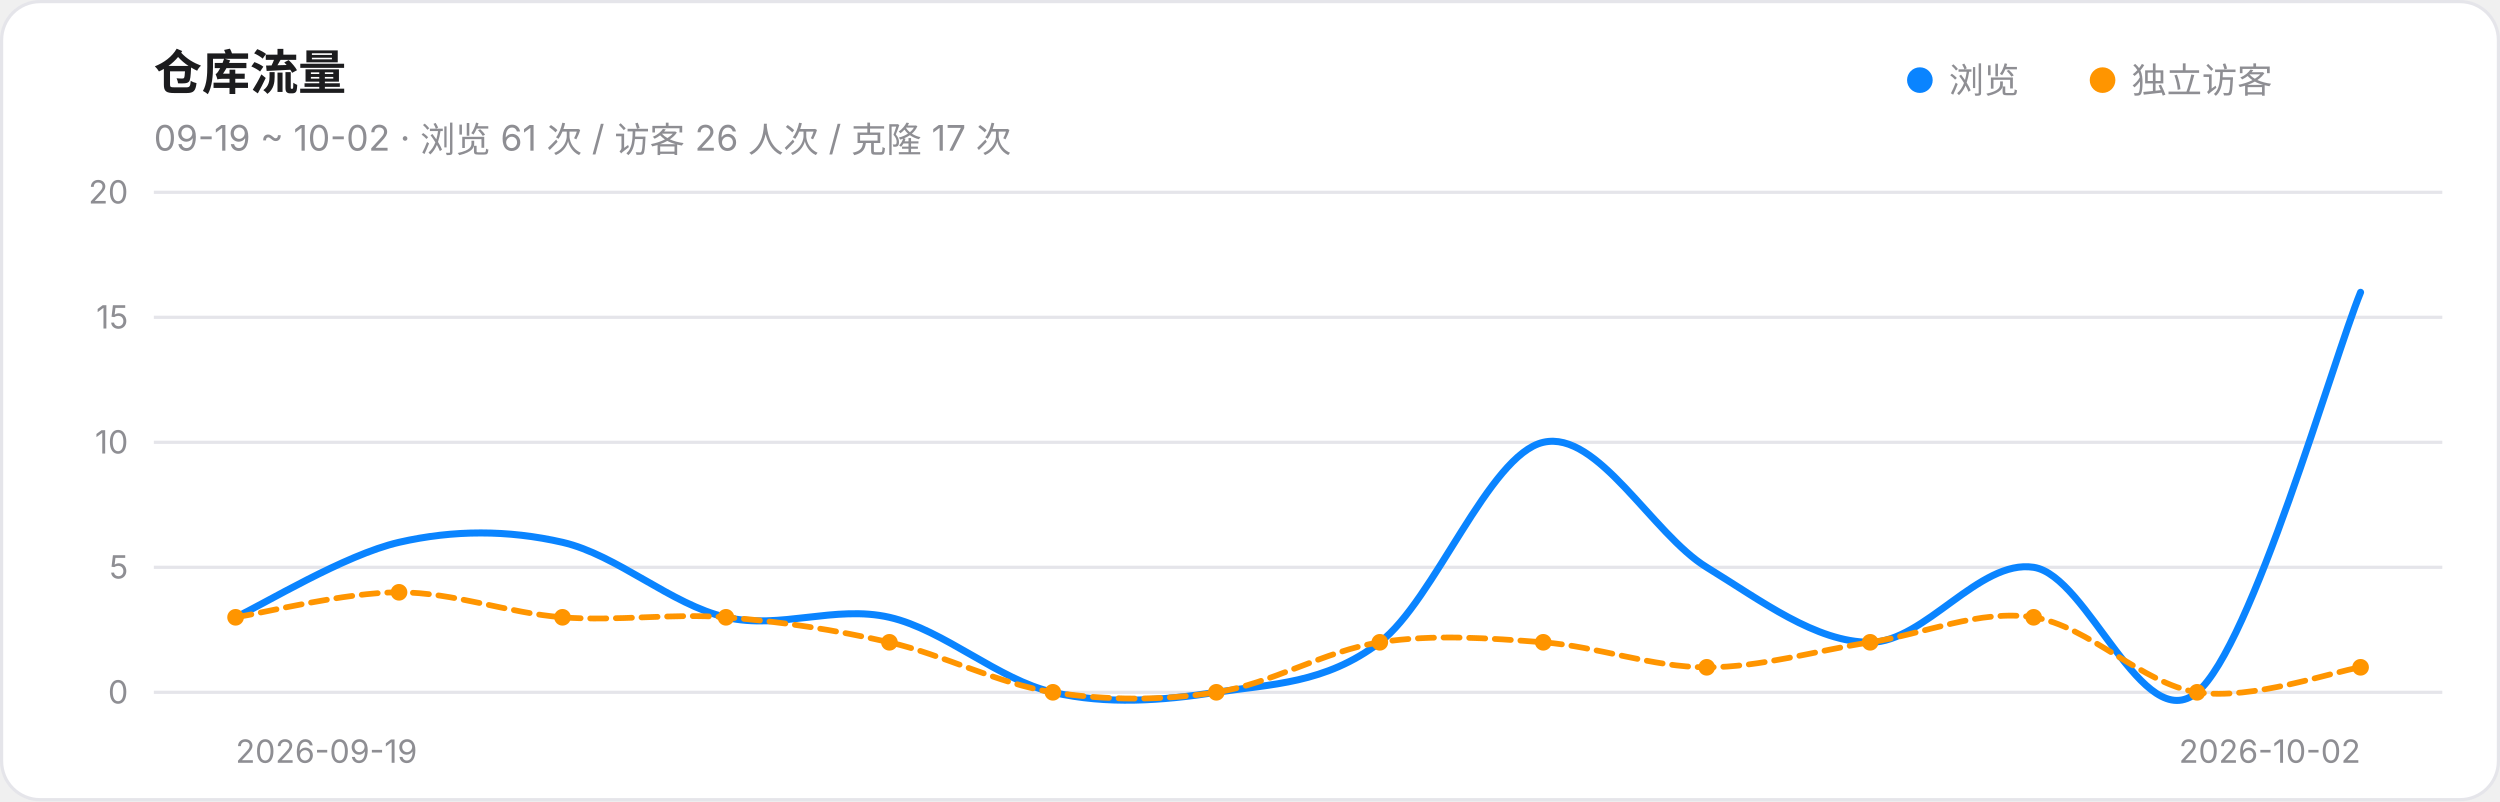
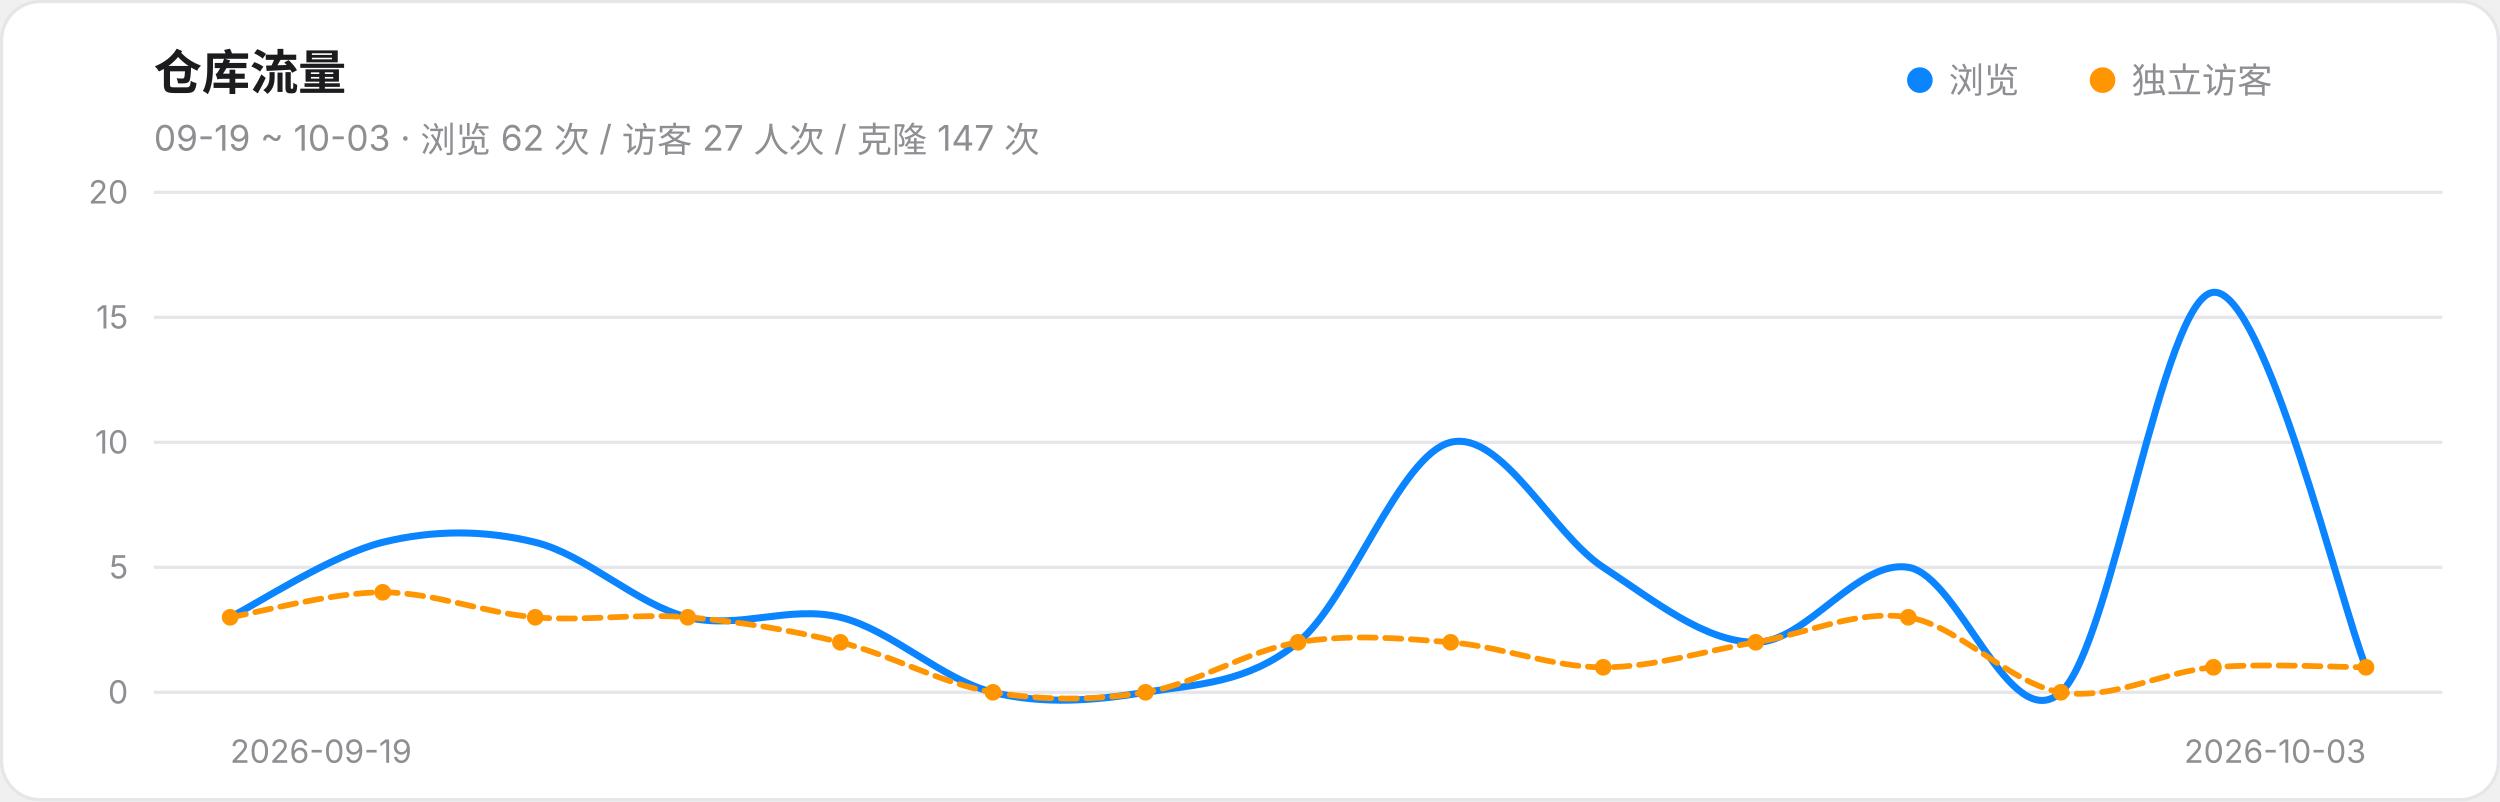
<svg xmlns="http://www.w3.org/2000/svg" width="780" height="250" viewBox="0 0 780 250" role="img" aria-label="仓库流量趋势">
  <style>@media (prefers-color-scheme:dark){.card{fill:#161618;stroke:#303034}.ink{fill:#F2F2F7}.muted{fill:#98989F}.grid{stroke:#303034}}</style>
  <rect class="card" x="0.5" y="0.5" width="779" height="249" rx="12" fill="#FFFFFF" stroke="#E5E5EA" />
  <text class="ink" x="48" y="28" font-size="15" font-weight="600" font-family="-apple-system,Segoe UI,PingFang SC,Microsoft YaHei,sans-serif" fill="#1C1C1E">仓库流量</text>
-   <text class="muted" x="48" y="47" font-size="11" font-family="-apple-system,Segoe UI,PingFang SC,Microsoft YaHei,sans-serif" fill="#8E8E93">09-19 ~ 10-02 · 浏览 61 次 / 访客 26 人次 / 克隆 17 次</text>
+   <text class="muted" x="48" y="47" font-size="11" font-family="-apple-system,Segoe UI,PingFang SC,Microsoft YaHei,sans-serif" fill="#8E8E93">09-19 ~ 10-03 · 浏览 62 次 / 访客 27 人次 / 克隆 147 次</text>
  <circle cx="599" cy="25" r="4" fill="#0A84FF" />
  <text class="muted" x="608" y="29" font-size="11" font-family="-apple-system,Segoe UI,PingFang SC,Microsoft YaHei,sans-serif" fill="#8E8E93">浏览</text>
  <circle cx="656" cy="25" r="4" fill="#FF9500" />
  <text class="muted" x="665" y="29" font-size="11" font-family="-apple-system,Segoe UI,PingFang SC,Microsoft YaHei,sans-serif" fill="#8E8E93">独立访客</text>
  <line class="grid" x1="48" y1="216.0" x2="762" y2="216.0" stroke="#E5E5EA" stroke-width="1" />
  <text class="muted" x="40" y="219.5" font-size="10" text-anchor="end" font-family="-apple-system,Segoe UI,PingFang SC,Microsoft YaHei,sans-serif" fill="#8E8E93">0</text>
  <line class="grid" x1="48" y1="177.0" x2="762" y2="177.0" stroke="#E5E5EA" stroke-width="1" />
  <text class="muted" x="40" y="180.5" font-size="10" text-anchor="end" font-family="-apple-system,Segoe UI,PingFang SC,Microsoft YaHei,sans-serif" fill="#8E8E93">5</text>
  <line class="grid" x1="48" y1="138.0" x2="762" y2="138.0" stroke="#E5E5EA" stroke-width="1" />
  <text class="muted" x="40" y="141.5" font-size="10" text-anchor="end" font-family="-apple-system,Segoe UI,PingFang SC,Microsoft YaHei,sans-serif" fill="#8E8E93">10</text>
  <line class="grid" x1="48" y1="99.0" x2="762" y2="99.0" stroke="#E5E5EA" stroke-width="1" />
  <text class="muted" x="40" y="102.5" font-size="10" text-anchor="end" font-family="-apple-system,Segoe UI,PingFang SC,Microsoft YaHei,sans-serif" fill="#8E8E93">15</text>
  <line class="grid" x1="48" y1="60.0" x2="762" y2="60.0" stroke="#E5E5EA" stroke-width="1" />
  <text class="muted" x="40" y="63.5" font-size="10" text-anchor="end" font-family="-apple-system,Segoe UI,PingFang SC,Microsoft YaHei,sans-serif" fill="#8E8E93">20</text>
-   <path d="M 73.5,192.6 C 82.0,188.7 107.5,173.1 124.5,169.2 C 141.5,165.3 158.5,165.3 175.5,169.2 C 192.5,173.1 209.5,188.7 226.5,192.6 C 243.5,196.5 260.5,188.7 277.5,192.6 C 294.5,196.5 311.5,212.1 328.5,216.0 C 345.5,219.9 362.5,218.6 379.5,216.0 C 396.5,213.4 413.5,213.4 430.5,200.4 C 447.5,187.4 464.5,141.9 481.5,138.0 C 498.5,134.1 515.5,166.6 532.5,177.0 C 549.5,187.4 566.5,200.4 583.5,200.4 C 600.5,200.4 617.5,174.4 634.5,177.0 C 651.5,179.6 668.5,230.3 685.5,216.0 C 702.5,201.7 728.0,112.0 736.5,91.2" fill="none" stroke="#0A84FF" stroke-width="2.2" stroke-linecap="round" />
-   <path d="M 73.5,192.6 C 82.0,191.3 107.5,184.8 124.5,184.8 C 141.5,184.8 158.5,191.3 175.5,192.6 C 192.5,193.9 209.5,191.3 226.5,192.6 C 243.5,193.9 260.5,196.5 277.5,200.4 C 294.5,204.3 311.5,213.4 328.5,216.0 C 345.5,218.6 362.5,218.6 379.5,216.0 C 396.5,213.4 413.5,203.0 430.5,200.4 C 447.5,197.8 464.5,199.1 481.5,200.4 C 498.5,201.7 515.5,208.2 532.5,208.2 C 549.5,208.2 566.5,203.0 583.5,200.4 C 600.5,197.8 617.5,190.0 634.5,192.6 C 651.5,195.2 668.5,213.4 685.5,216.0 C 702.5,218.6 728.0,209.5 736.5,208.2" fill="none" stroke="#FF9500" stroke-width="1.8" stroke-linecap="round" stroke-dasharray="5 3" />
-   <circle cx="73.5" cy="192.6" r="2.6" fill="#FF9500" />
-   <circle cx="124.5" cy="184.8" r="2.6" fill="#FF9500" />
-   <circle cx="175.5" cy="192.6" r="2.6" fill="#FF9500" />
-   <circle cx="226.5" cy="192.6" r="2.6" fill="#FF9500" />
-   <circle cx="277.5" cy="200.4" r="2.6" fill="#FF9500" />
-   <circle cx="328.5" cy="216.0" r="2.6" fill="#FF9500" />
-   <circle cx="379.5" cy="216.0" r="2.6" fill="#FF9500" />
-   <circle cx="430.5" cy="200.4" r="2.6" fill="#FF9500" />
-   <circle cx="481.5" cy="200.4" r="2.6" fill="#FF9500" />
-   <circle cx="532.5" cy="208.2" r="2.6" fill="#FF9500" />
-   <circle cx="583.5" cy="200.4" r="2.6" fill="#FF9500" />
-   <circle cx="634.5" cy="192.6" r="2.6" fill="#FF9500" />
-   <circle cx="685.5" cy="216.0" r="2.6" fill="#FF9500" />
-   <circle cx="736.5" cy="208.2" r="2.6" fill="#FF9500" />
-   <text class="muted" x="73.5" y="238" font-size="10" text-anchor="start" font-family="-apple-system,Segoe UI,PingFang SC,Microsoft YaHei,sans-serif" fill="#8E8E93">2026-09-19</text>
-   <text class="muted" x="736.5" y="238" font-size="10" text-anchor="end" font-family="-apple-system,Segoe UI,PingFang SC,Microsoft YaHei,sans-serif" fill="#8E8E93">2026-10-02</text>
+   <path d="M 71.8,192.6 C 79.7,188.7 103.5,173.1 119.4,169.2 C 135.3,165.3 151.1,165.3 167.0,169.2 C 182.9,173.1 198.7,188.7 214.6,192.6 C 230.5,196.5 246.3,188.7 262.2,192.6 C 278.1,196.5 293.9,212.1 309.8,216.0 C 325.7,219.9 341.5,218.6 357.4,216.0 C 373.3,213.4 389.1,213.4 405.0,200.4 C 420.9,187.4 436.7,141.9 452.6,138.0 C 468.5,134.1 484.3,166.6 500.2,177.0 C 516.1,187.4 531.9,200.4 547.8,200.4 C 563.7,200.4 579.5,174.4 595.4,177.0 C 611.3,179.6 627.1,230.3 643.0,216.0 C 658.9,201.7 674.7,92.5 690.6,91.2 C 706.5,89.9 730.3,188.7 738.2,208.2" fill="none" stroke="#0A84FF" stroke-width="2.2" stroke-linecap="round" />
+   <path d="M 71.8,192.6 C 79.7,191.3 103.5,184.8 119.4,184.8 C 135.3,184.8 151.1,191.3 167.0,192.6 C 182.9,193.9 198.7,191.3 214.6,192.6 C 230.5,193.9 246.3,196.5 262.2,200.4 C 278.1,204.3 293.9,213.4 309.8,216.0 C 325.7,218.6 341.5,218.6 357.4,216.0 C 373.3,213.4 389.1,203.0 405.0,200.4 C 420.9,197.8 436.7,199.1 452.6,200.4 C 468.5,201.7 484.3,208.2 500.2,208.2 C 516.1,208.2 531.9,203.0 547.8,200.4 C 563.7,197.8 579.5,190.0 595.4,192.6 C 611.3,195.2 627.1,213.4 643.0,216.0 C 658.9,218.6 674.7,209.5 690.6,208.2 C 706.5,206.9 730.3,208.2 738.2,208.2" fill="none" stroke="#FF9500" stroke-width="1.8" stroke-linecap="round" stroke-dasharray="5 3" />
+   <circle cx="71.8" cy="192.6" r="2.6" fill="#FF9500" />
+   <circle cx="119.4" cy="184.8" r="2.6" fill="#FF9500" />
+   <circle cx="167.0" cy="192.6" r="2.6" fill="#FF9500" />
+   <circle cx="214.6" cy="192.6" r="2.6" fill="#FF9500" />
+   <circle cx="262.2" cy="200.4" r="2.6" fill="#FF9500" />
+   <circle cx="309.8" cy="216.0" r="2.6" fill="#FF9500" />
+   <circle cx="357.4" cy="216.0" r="2.6" fill="#FF9500" />
+   <circle cx="405.0" cy="200.4" r="2.6" fill="#FF9500" />
+   <circle cx="452.6" cy="200.4" r="2.6" fill="#FF9500" />
+   <circle cx="500.2" cy="208.2" r="2.6" fill="#FF9500" />
+   <circle cx="547.8" cy="200.4" r="2.6" fill="#FF9500" />
+   <circle cx="595.4" cy="192.6" r="2.6" fill="#FF9500" />
+   <circle cx="643.0" cy="216.0" r="2.6" fill="#FF9500" />
+   <circle cx="690.6" cy="208.2" r="2.6" fill="#FF9500" />
+   <circle cx="738.2" cy="208.2" r="2.6" fill="#FF9500" />
+   <text class="muted" x="71.8" y="238" font-size="10" text-anchor="start" font-family="-apple-system,Segoe UI,PingFang SC,Microsoft YaHei,sans-serif" fill="#8E8E93">2026-09-19</text>
+   <text class="muted" x="738.2" y="238" font-size="10" text-anchor="end" font-family="-apple-system,Segoe UI,PingFang SC,Microsoft YaHei,sans-serif" fill="#8E8E93">2026-10-03</text>
</svg>
